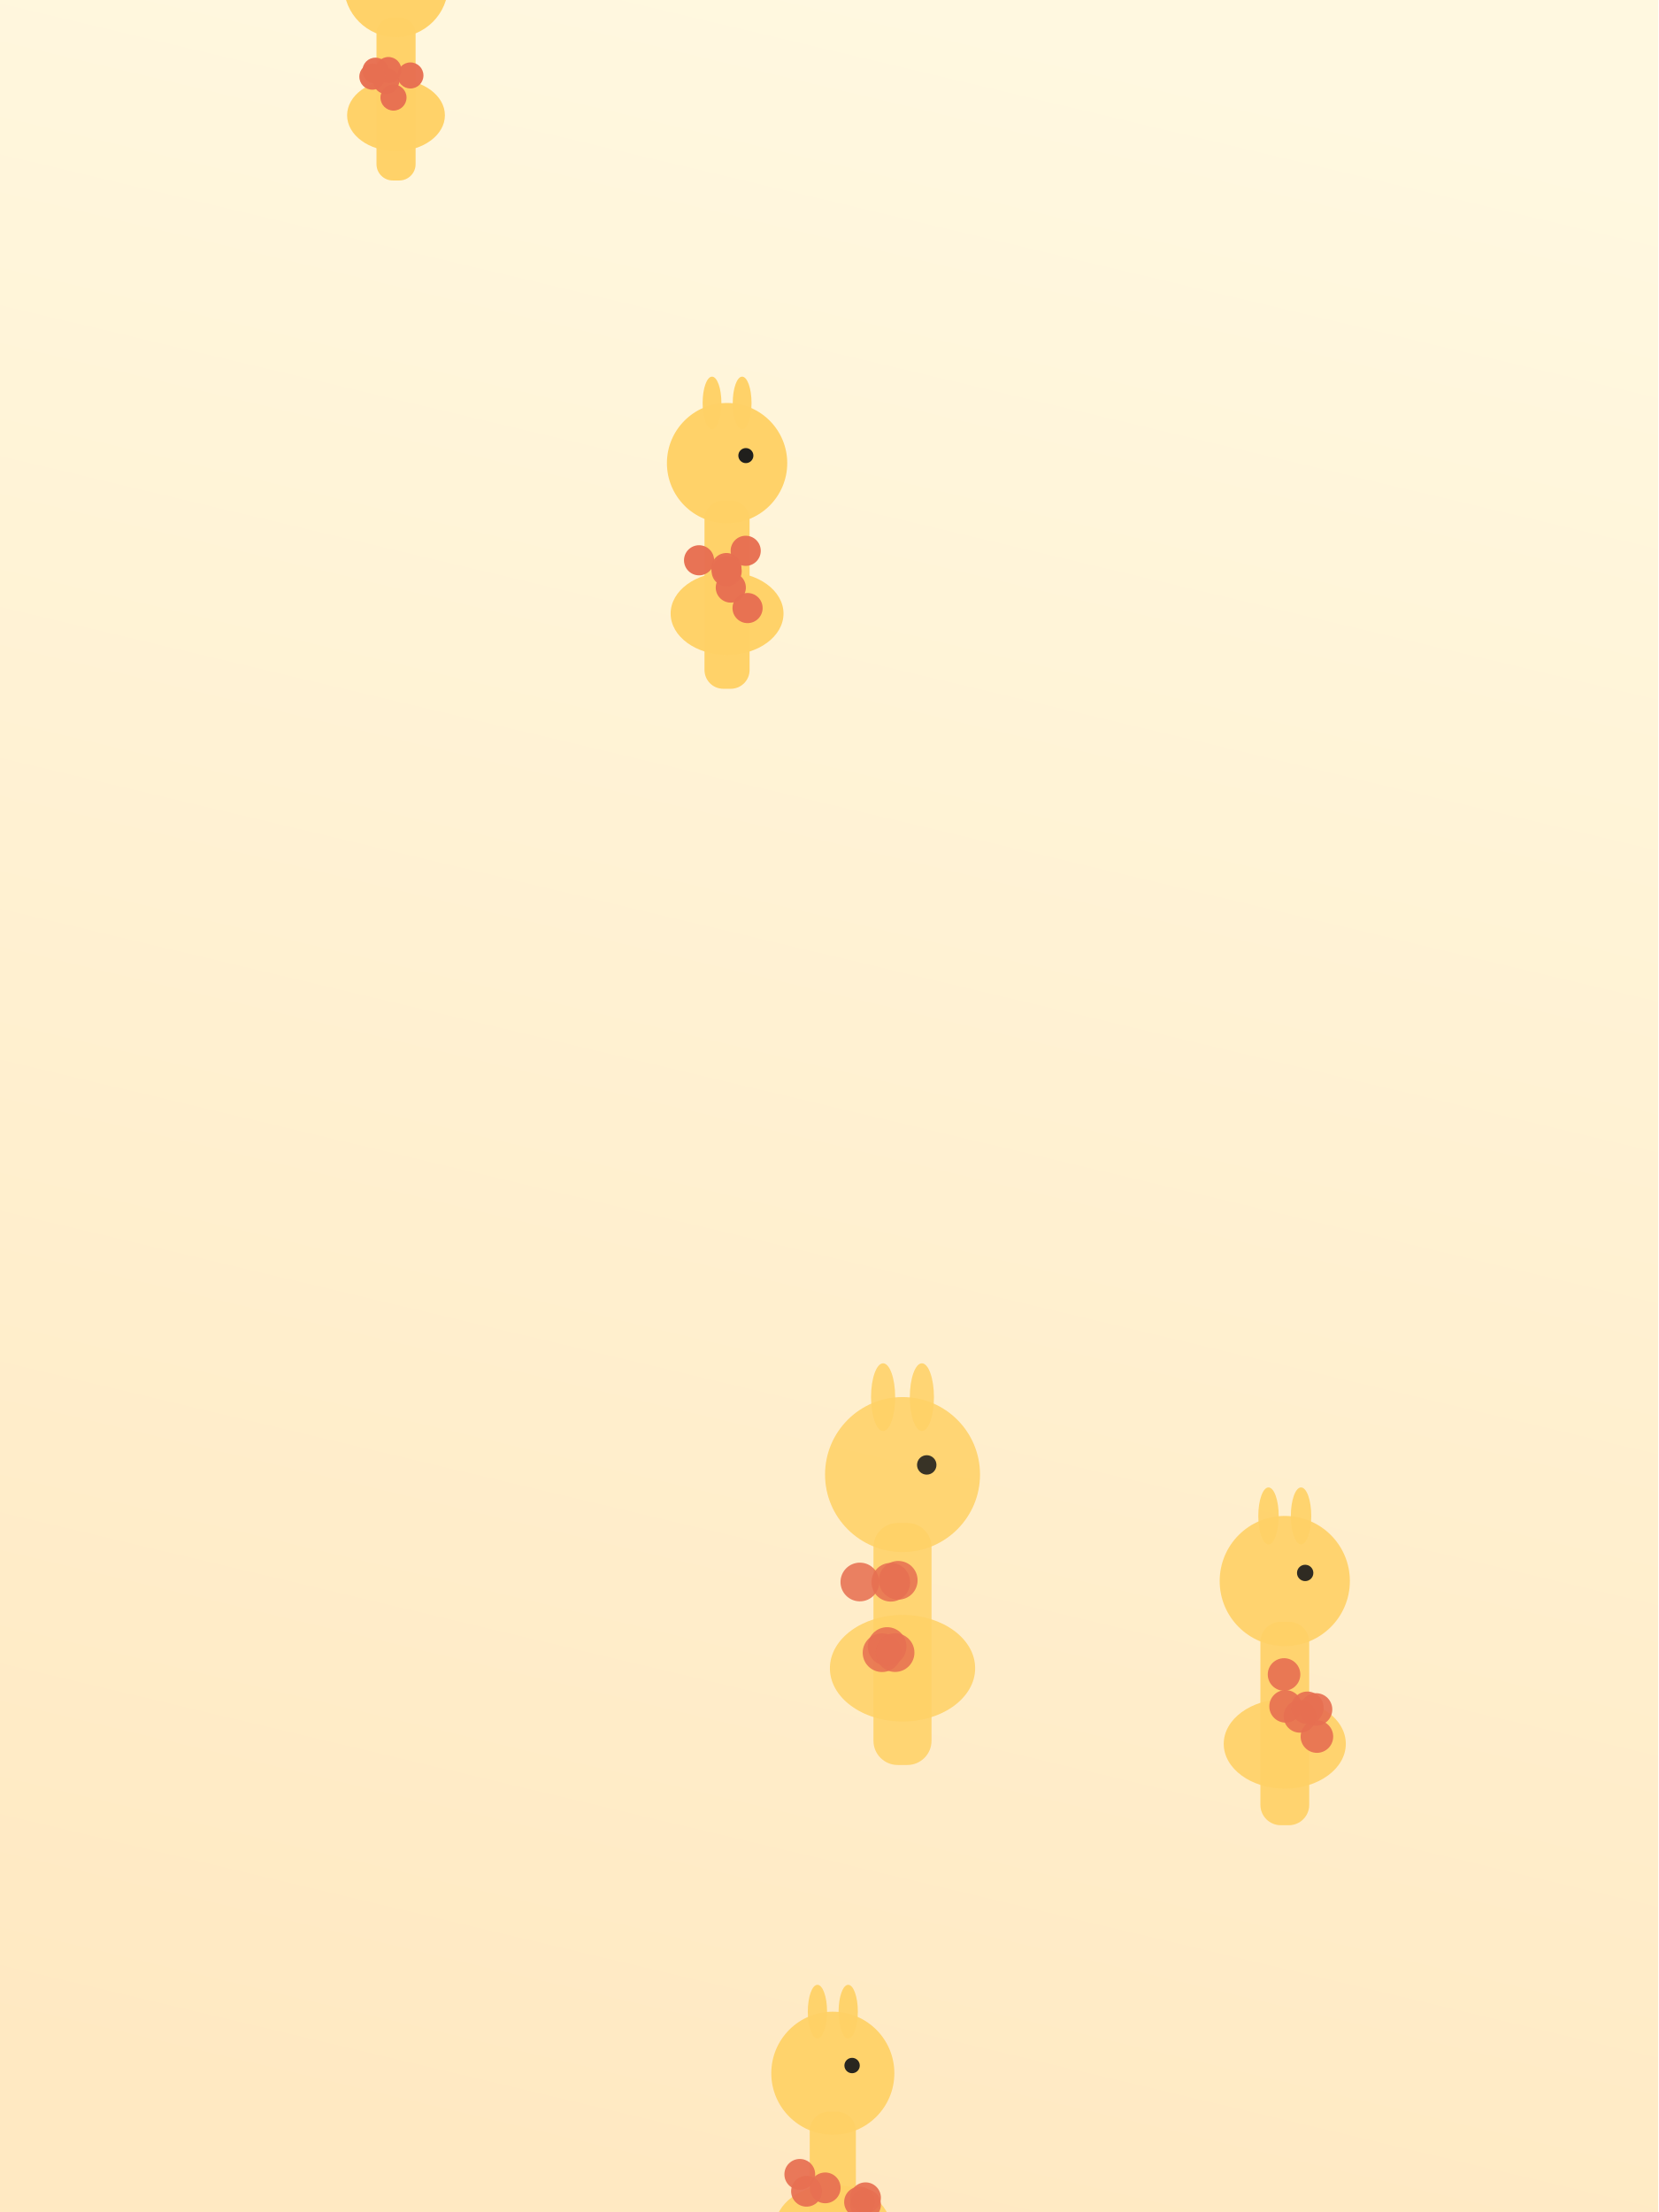
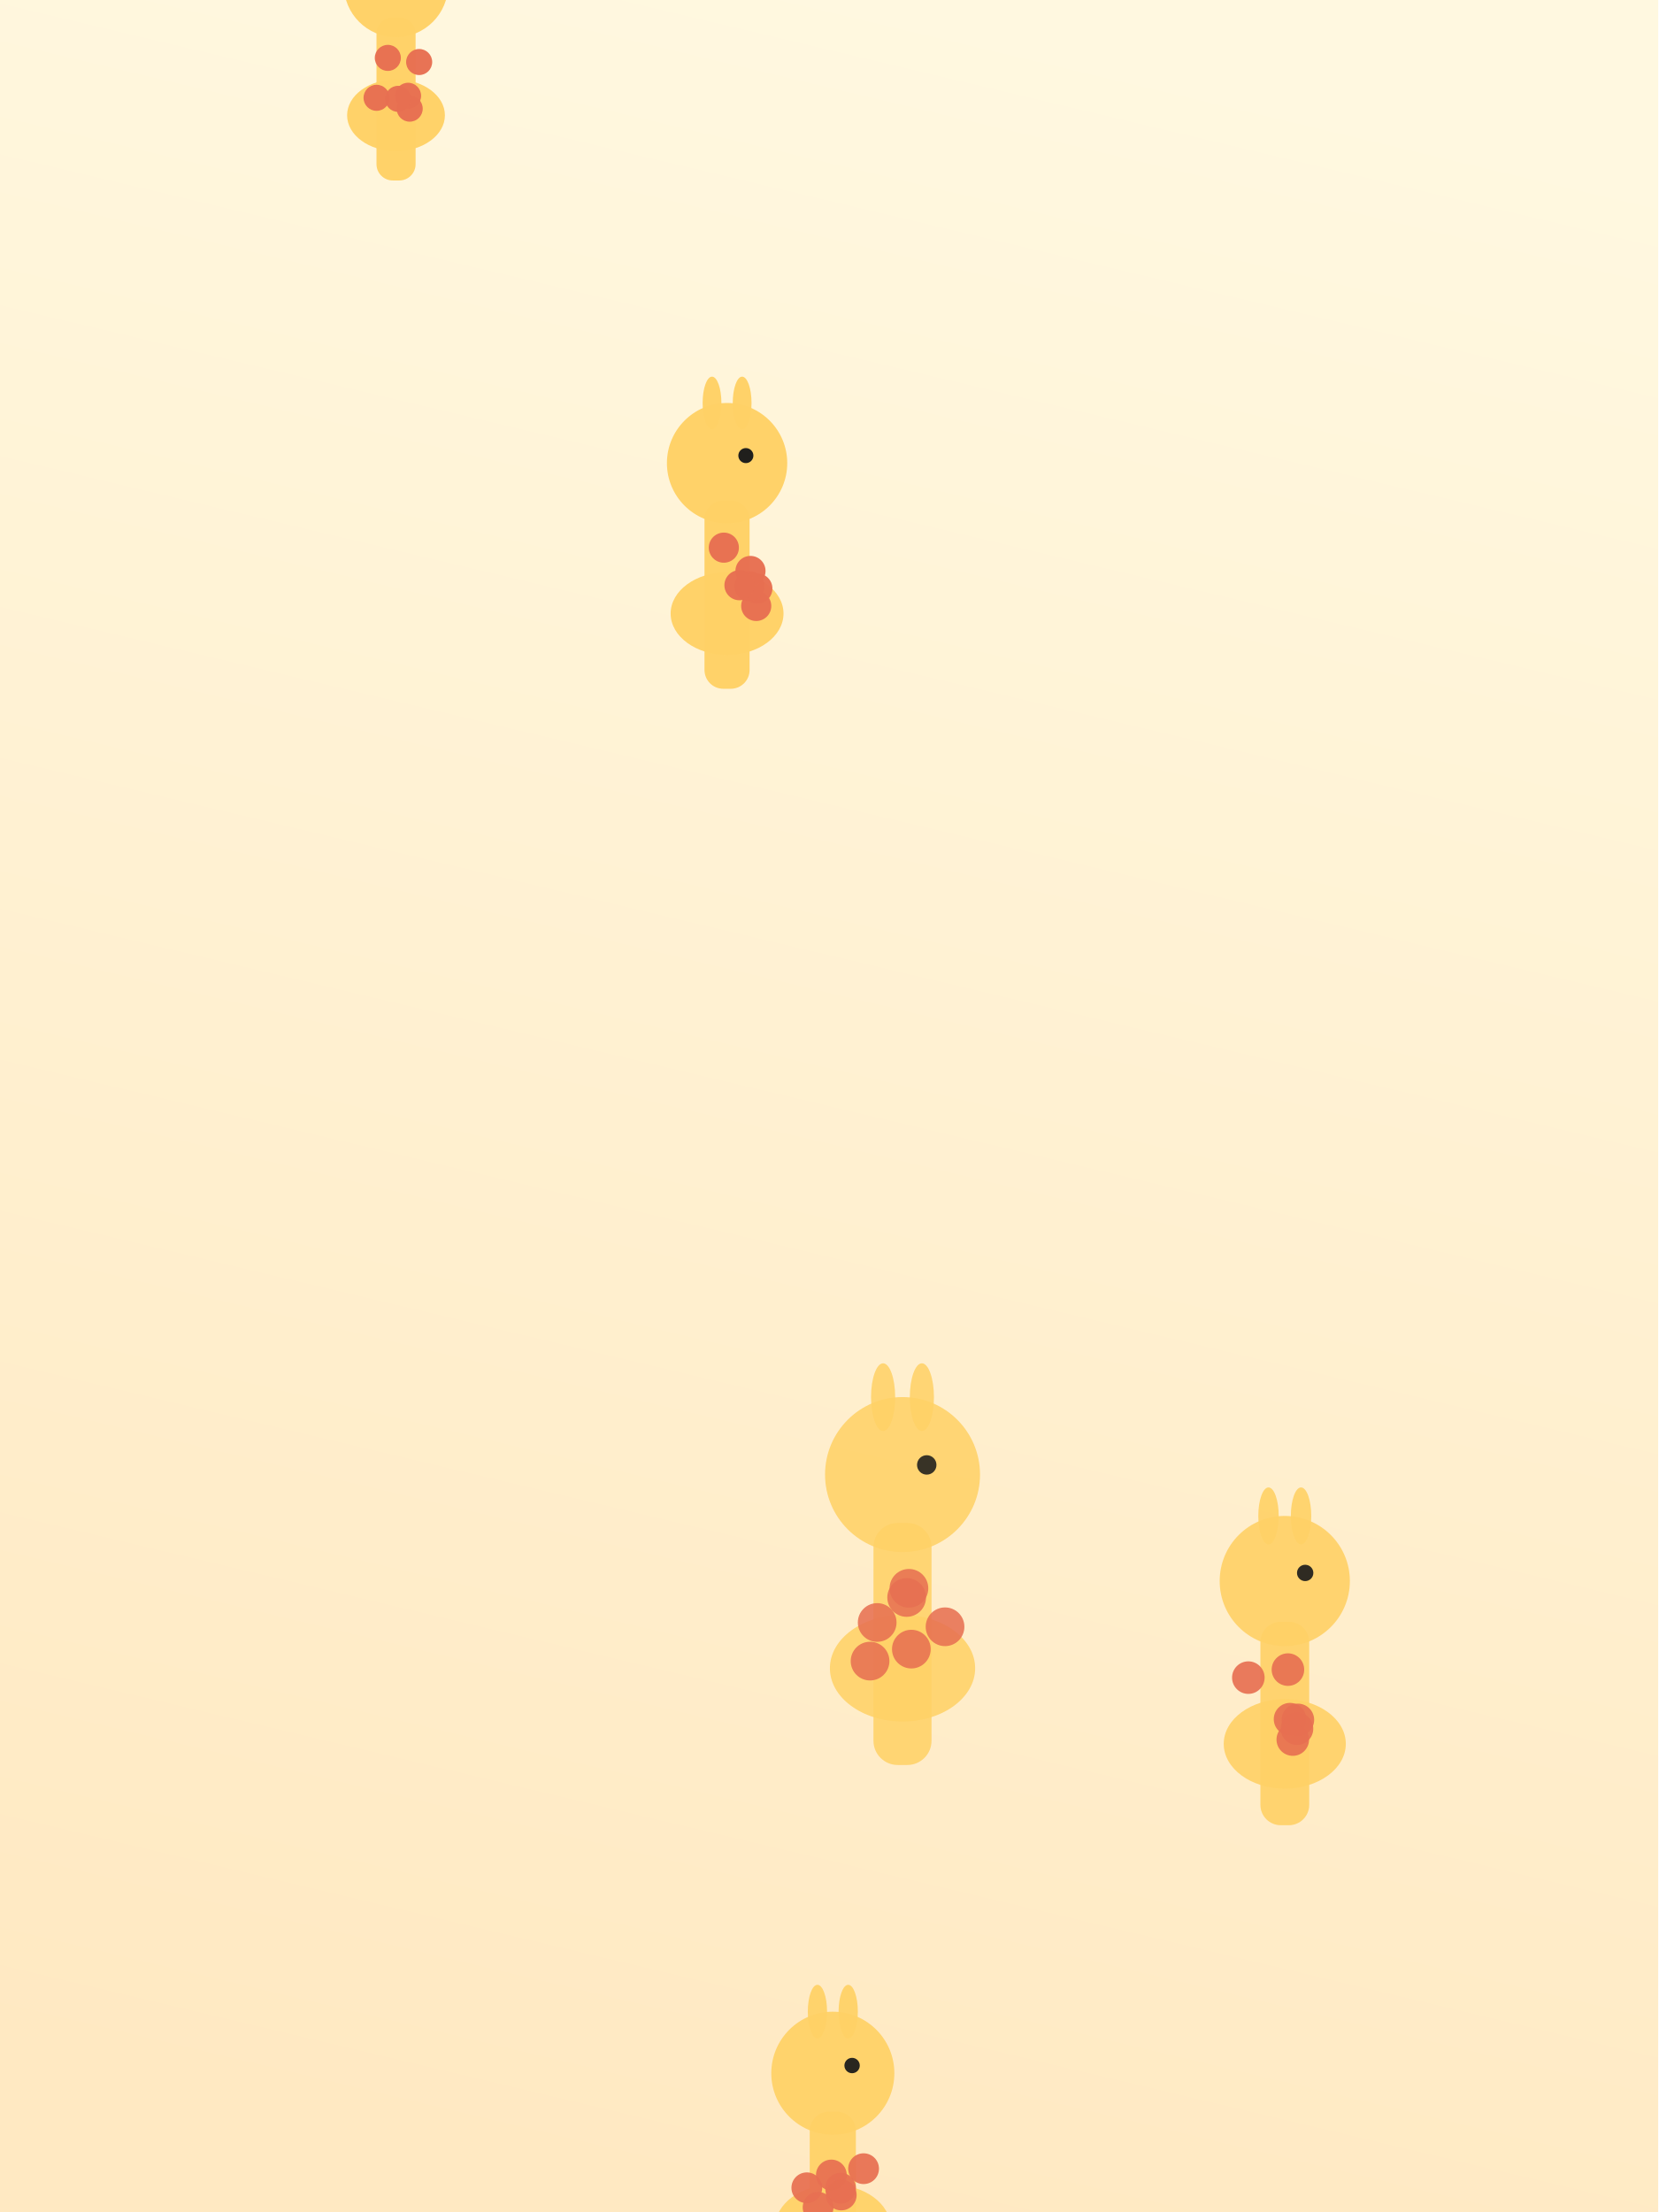
<svg xmlns="http://www.w3.org/2000/svg" viewBox="0 0 2048 2732" width="2048" height="2732">
  <defs>
    <linearGradient id="lg1" x1="58.7%" y1="0.8%" x2="41.3%" y2="99.2%">
      <stop offset="0.0%" stop-color="#fff8e0" />
      <stop offset="100.0%" stop-color="#ffe9c2" />
    </linearGradient>
  </defs>
  <rect x="0.0" y="0.0" width="2048.0" height="2732.0" rx="0" fill="url(#lg1)" opacity="1.00" />
  <g>
    <rect x="1000.1" y="2608.1" width="57.0" height="237.5" rx="23.748" fill="#ffd166" opacity="0.93" />
    <circle cx="1028.6" cy="2560.6" r="76.0" fill="#ffd166" opacity="0.93" />
    <ellipse cx="1009.6" cy="2484.6" rx="11.9" ry="33.2" fill="#ffd166" opacity="0.93" />
    <ellipse cx="1047.6" cy="2484.6" rx="11.9" ry="33.2" fill="#ffd166" opacity="0.93" />
    <circle cx="1052.4" cy="2551.1" r="9.5" fill="#1a1a1a" opacity="0.93" />
    <ellipse cx="1028.6" cy="2750.6" rx="71.2" ry="52.2" fill="#ffd166" opacity="0.93" />
-     <circle cx="1069.0" cy="2714.4" r="19.0" fill="#e76f51" opacity="0.93" />
-     <circle cx="987.8" cy="2685.5" r="19.0" fill="#e76f51" opacity="0.93" />
-     <circle cx="1069.0" cy="2722.9" r="19.0" fill="#e76f51" opacity="0.93" />
-     <circle cx="1019.2" cy="2702.2" r="19.0" fill="#e76f51" opacity="0.93" />
-     <circle cx="996.1" cy="2706.4" r="19.0" fill="#e76f51" opacity="0.93" />
-     <circle cx="1061.6" cy="2719.7" r="19.0" fill="#e76f51" opacity="0.93" />
+     <circle cx="1038.2" cy="2702.6" r="19.0" fill="#e76f51" opacity="0.93" />
+     <circle cx="996.5" cy="2702.1" r="19.0" fill="#e76f51" opacity="0.93" />
+     <circle cx="1026.8" cy="2686.3" r="19.0" fill="#e76f51" opacity="0.93" />
+     <circle cx="1039.0" cy="2711.0" r="19.0" fill="#e76f51" opacity="0.93" />
+     <circle cx="1010.4" cy="2726.3" r="19.0" fill="#e76f51" opacity="0.93" />
+     <circle cx="1066.6" cy="2678.5" r="19.0" fill="#e76f51" opacity="0.93" />
  </g>
  <g>
    <rect x="465.0" y="21.7" width="48.3" height="201.2" rx="20.121" fill="#ffd166" opacity="0.97" />
    <circle cx="489.1" cy="-18.5" r="64.4" fill="#ffd166" opacity="0.97" />
    <ellipse cx="473.0" cy="-82.9" rx="10.1" ry="28.2" fill="#ffd166" opacity="0.97" />
    <ellipse cx="505.2" cy="-82.9" rx="10.1" ry="28.2" fill="#ffd166" opacity="0.97" />
    <circle cx="509.3" cy="-26.6" r="8.0" fill="#1a1a1a" opacity="0.97" />
    <ellipse cx="489.1" cy="142.4" rx="60.4" ry="44.3" fill="#ffd166" opacity="0.97" />
-     <circle cx="506.9" cy="93.2" r="16.1" fill="#e76f51" opacity="0.97" />
-     <circle cx="463.7" cy="87.3" r="16.1" fill="#e76f51" opacity="0.97" />
-     <circle cx="477.0" cy="100.1" r="16.1" fill="#e76f51" opacity="0.97" />
-     <circle cx="479.7" cy="86.5" r="16.1" fill="#e76f51" opacity="0.97" />
-     <circle cx="459.9" cy="94.7" r="16.1" fill="#e76f51" opacity="0.97" />
-     <circle cx="486.0" cy="120.5" r="16.1" fill="#e76f51" opacity="0.97" />
+     <circle cx="517.7" cy="76.6" r="16.1" fill="#e76f51" opacity="0.97" />
+     <circle cx="506.0" cy="134.2" r="16.1" fill="#e76f51" opacity="0.97" />
+     <circle cx="465.1" cy="120.8" r="16.1" fill="#e76f51" opacity="0.97" />
+     <circle cx="479.0" cy="71.5" r="16.1" fill="#e76f51" opacity="0.97" />
+     <circle cx="504.0" cy="118.3" r="16.1" fill="#e76f51" opacity="0.97" />
+     <circle cx="491.7" cy="122.1" r="16.1" fill="#e76f51" opacity="0.97" />
  </g>
  <g>
    <rect x="870.1" y="618.4" width="55.7" height="232.3" rx="23.227" fill="#ffd166" opacity="0.97" />
    <circle cx="898.0" cy="572.0" r="74.3" fill="#ffd166" opacity="0.97" />
    <ellipse cx="879.4" cy="497.7" rx="11.6" ry="32.5" fill="#ffd166" opacity="0.97" />
    <ellipse cx="916.6" cy="497.7" rx="11.6" ry="32.5" fill="#ffd166" opacity="0.97" />
    <circle cx="921.2" cy="562.7" r="9.3" fill="#1a1a1a" opacity="0.97" />
    <ellipse cx="898.0" cy="757.8" rx="69.7" ry="51.1" fill="#ffd166" opacity="0.97" />
-     <circle cx="921.0" cy="680.3" r="18.6" fill="#e76f51" opacity="0.97" />
-     <circle cx="897.2" cy="701.6" r="18.6" fill="#e76f51" opacity="0.97" />
-     <circle cx="923.3" cy="751.0" r="18.6" fill="#e76f51" opacity="0.97" />
-     <circle cx="863.4" cy="692.0" r="18.6" fill="#e76f51" opacity="0.97" />
-     <circle cx="902.6" cy="725.7" r="18.6" fill="#e76f51" opacity="0.97" />
-     <circle cx="897.5" cy="705.5" r="18.6" fill="#e76f51" opacity="0.97" />
+     <circle cx="934.0" cy="748.4" r="18.6" fill="#e76f51" opacity="0.97" />
+     <circle cx="935.4" cy="726.9" r="18.6" fill="#e76f51" opacity="0.97" />
+     <circle cx="894.0" cy="676.4" r="18.6" fill="#e76f51" opacity="0.97" />
+     <circle cx="925.6" cy="724.1" r="18.6" fill="#e76f51" opacity="0.97" />
+     <circle cx="926.9" cy="705.2" r="18.6" fill="#e76f51" opacity="0.97" />
+     <circle cx="913.3" cy="722.8" r="18.6" fill="#e76f51" opacity="0.97" />
  </g>
  <g>
    <rect x="1556.7" y="2003.0" width="60.3" height="251.3" rx="25.134" fill="#ffd166" opacity="0.91" />
    <circle cx="1586.8" cy="1952.7" r="80.4" fill="#ffd166" opacity="0.91" />
    <ellipse cx="1566.7" cy="1872.3" rx="12.6" ry="35.2" fill="#ffd166" opacity="0.91" />
    <ellipse cx="1606.9" cy="1872.3" rx="12.6" ry="35.2" fill="#ffd166" opacity="0.91" />
    <circle cx="1612.0" cy="1942.7" r="10.1" fill="#1a1a1a" opacity="0.91" />
    <ellipse cx="1586.8" cy="2153.8" rx="75.4" ry="55.3" fill="#ffd166" opacity="0.91" />
-     <circle cx="1625.4" cy="2111.3" r="20.1" fill="#e76f51" opacity="0.91" />
-     <circle cx="1605.5" cy="2119.9" r="20.1" fill="#e76f51" opacity="0.91" />
-     <circle cx="1585.9" cy="2068.1" r="20.1" fill="#e76f51" opacity="0.91" />
-     <circle cx="1626.5" cy="2144.8" r="20.1" fill="#e76f51" opacity="0.91" />
-     <circle cx="1587.8" cy="2107.5" r="20.1" fill="#e76f51" opacity="0.91" />
-     <circle cx="1614.7" cy="2109.3" r="20.1" fill="#e76f51" opacity="0.91" />
+     <circle cx="1593.3" cy="2123.3" r="20.1" fill="#e76f51" opacity="0.91" />
+     <circle cx="1601.9" cy="2135.1" r="20.1" fill="#e76f51" opacity="0.91" />
+     <circle cx="1603.0" cy="2124.2" r="20.1" fill="#e76f51" opacity="0.91" />
+     <circle cx="1590.7" cy="2062.1" r="20.1" fill="#e76f51" opacity="0.91" />
+     <circle cx="1596.7" cy="2148.5" r="20.1" fill="#e76f51" opacity="0.91" />
+     <circle cx="1541.8" cy="2072.0" r="20.1" fill="#e76f51" opacity="0.91" />
  </g>
  <g>
    <rect x="1078.8" y="1881.0" width="71.7" height="298.9" rx="29.891" fill="#ffd166" opacity="0.87" />
    <circle cx="1114.7" cy="1821.2" r="95.7" fill="#ffd166" opacity="0.87" />
    <ellipse cx="1090.7" cy="1725.6" rx="14.9" ry="41.8" fill="#ffd166" opacity="0.87" />
    <ellipse cx="1138.6" cy="1725.6" rx="14.9" ry="41.8" fill="#ffd166" opacity="0.87" />
    <circle cx="1144.6" cy="1809.3" r="12.0" fill="#1a1a1a" opacity="0.87" />
    <ellipse cx="1114.7" cy="2060.4" rx="89.7" ry="65.8" fill="#ffd166" opacity="0.87" />
-     <circle cx="1089.4" cy="2041.2" r="23.9" fill="#e76f51" opacity="0.87" />
-     <circle cx="1109.4" cy="1951.8" r="23.9" fill="#e76f51" opacity="0.87" />
-     <circle cx="1095.7" cy="2033.6" r="23.9" fill="#e76f51" opacity="0.87" />
-     <circle cx="1100.2" cy="1954.2" r="23.9" fill="#e76f51" opacity="0.87" />
-     <circle cx="1105.5" cy="2041.1" r="23.9" fill="#e76f51" opacity="0.87" />
-     <circle cx="1062.0" cy="1953.9" r="23.9" fill="#e76f51" opacity="0.87" />
+     <circle cx="1083.4" cy="2003.9" r="23.9" fill="#e76f51" opacity="0.87" />
+     <circle cx="1167.2" cy="2009.2" r="23.9" fill="#e76f51" opacity="0.87" />
+     <circle cx="1125.6" cy="2036.8" r="23.9" fill="#e76f51" opacity="0.87" />
+     <circle cx="1074.6" cy="2051.6" r="23.9" fill="#e76f51" opacity="0.87" />
+     <circle cx="1119.8" cy="1973.0" r="23.9" fill="#e76f51" opacity="0.87" />
+     <circle cx="1122.6" cy="1961.7" r="23.9" fill="#e76f51" opacity="0.87" />
  </g>
</svg>
